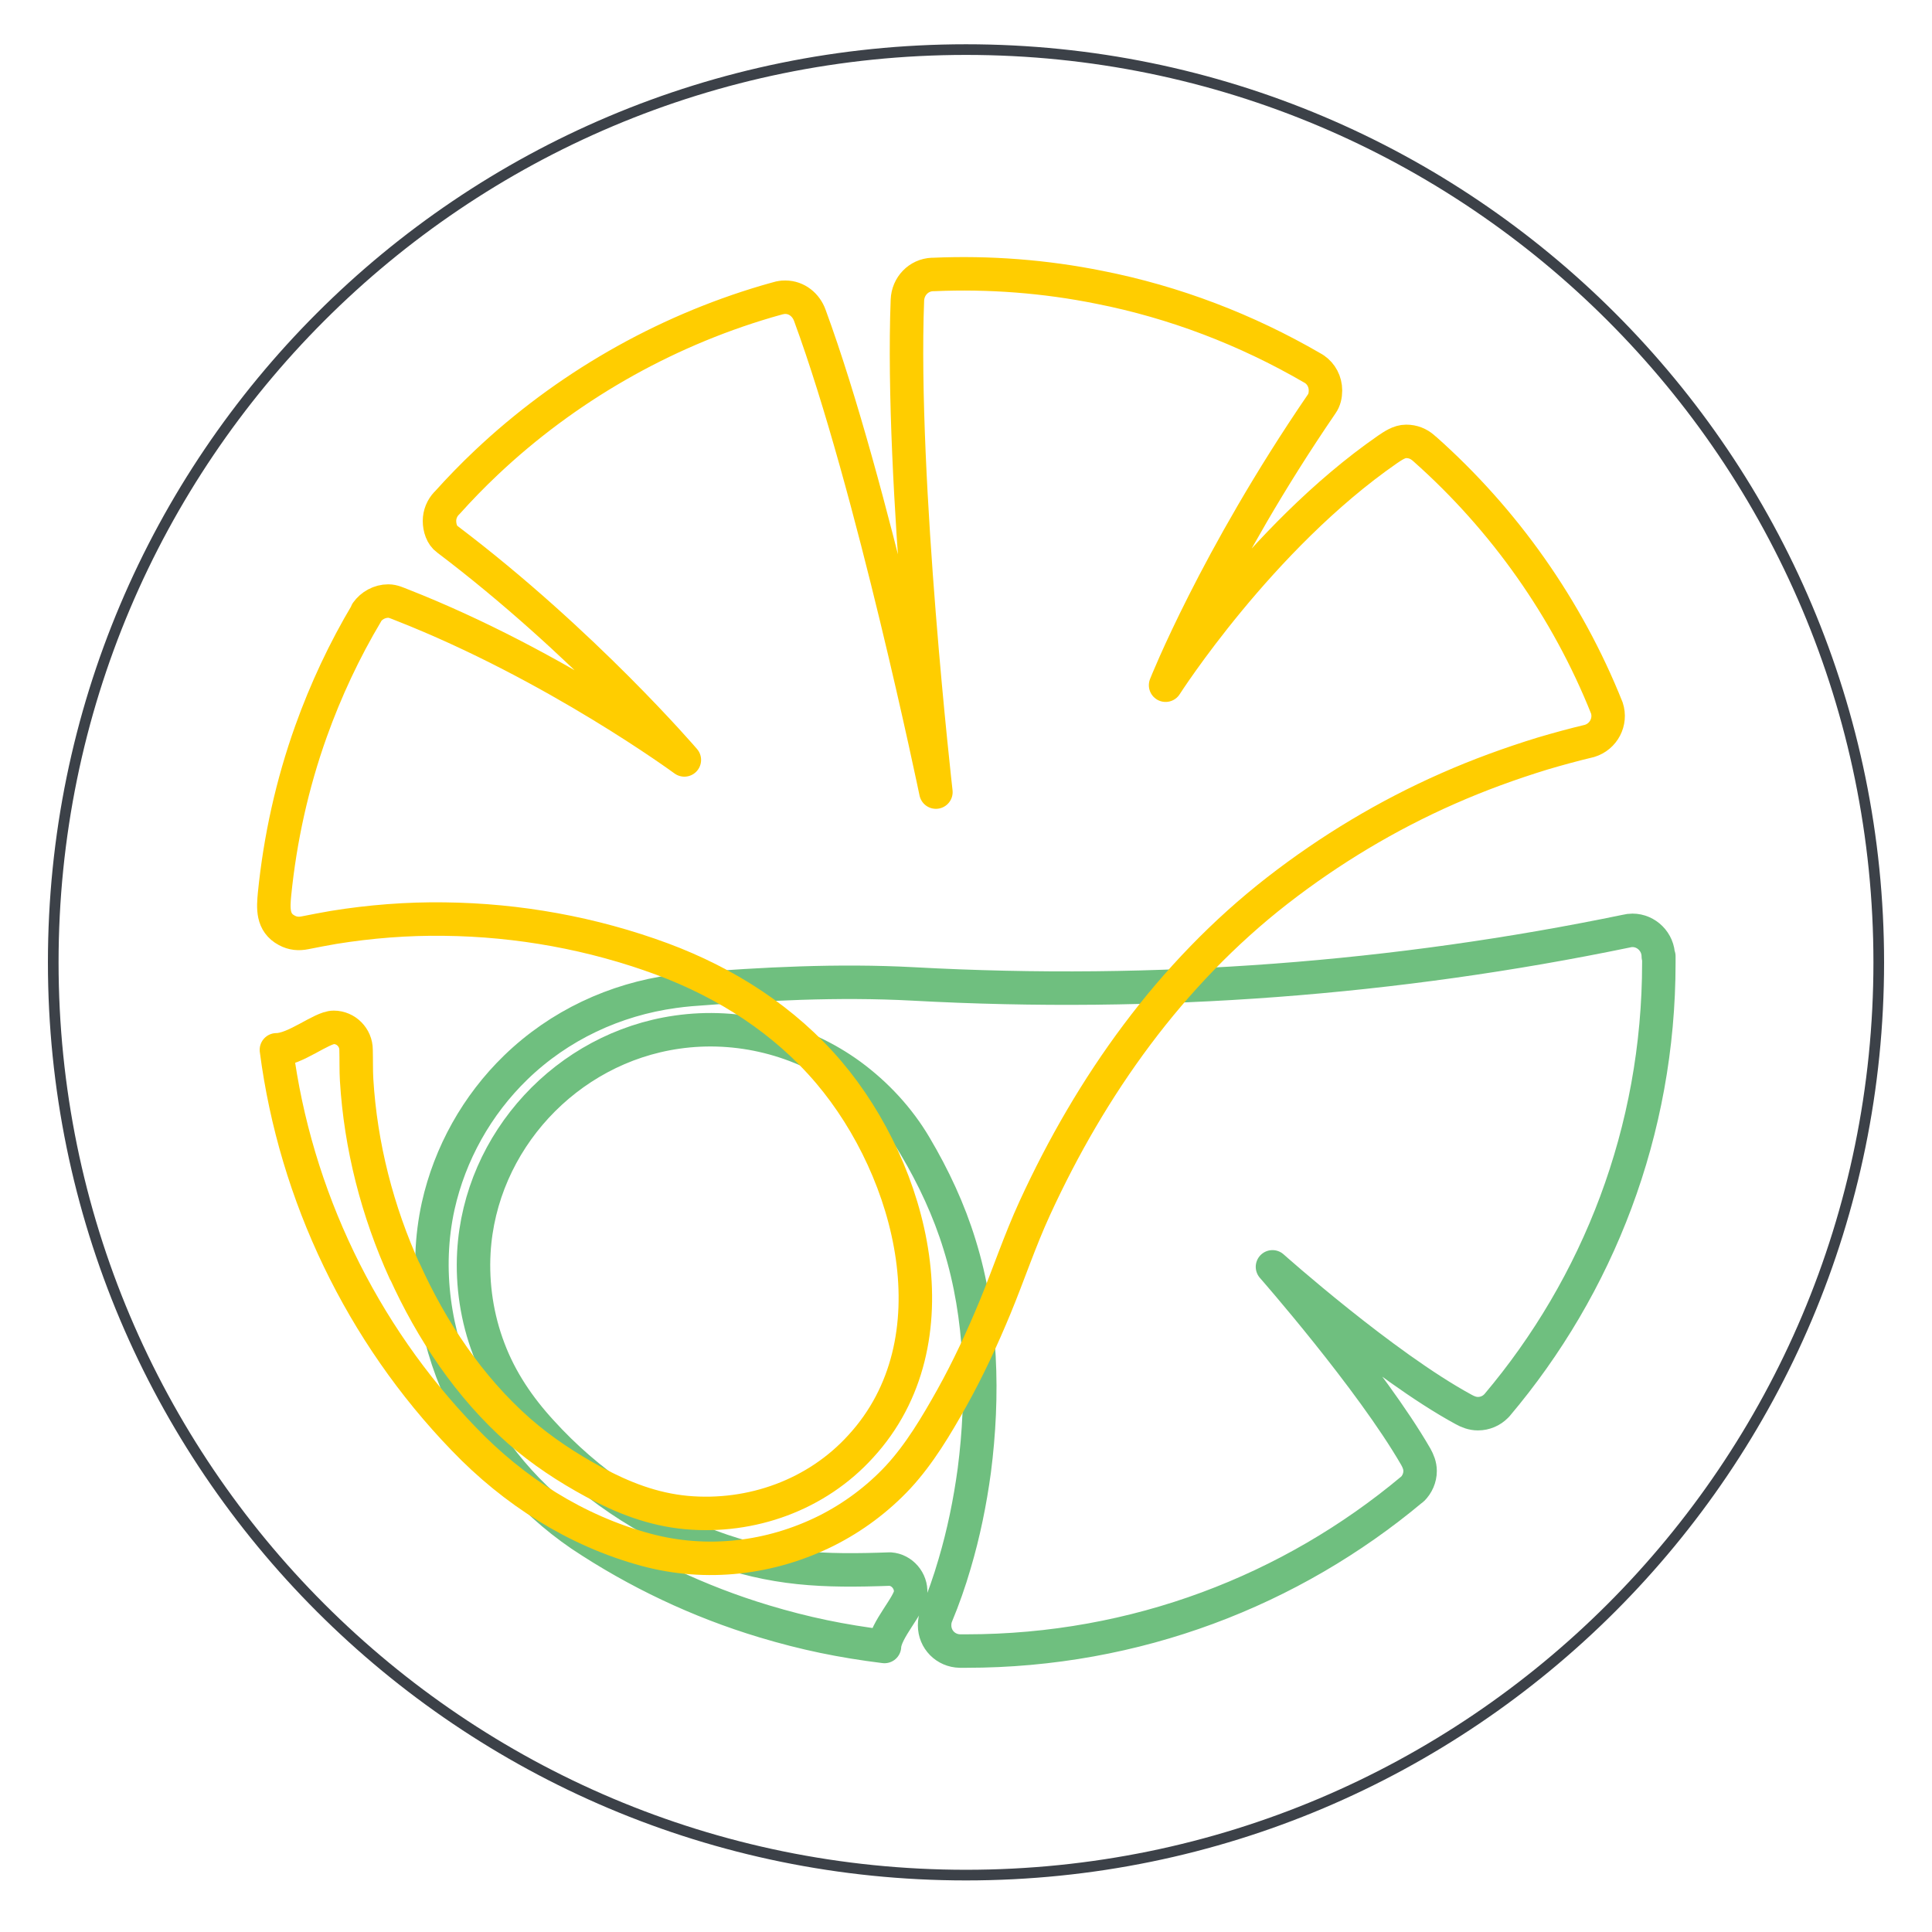
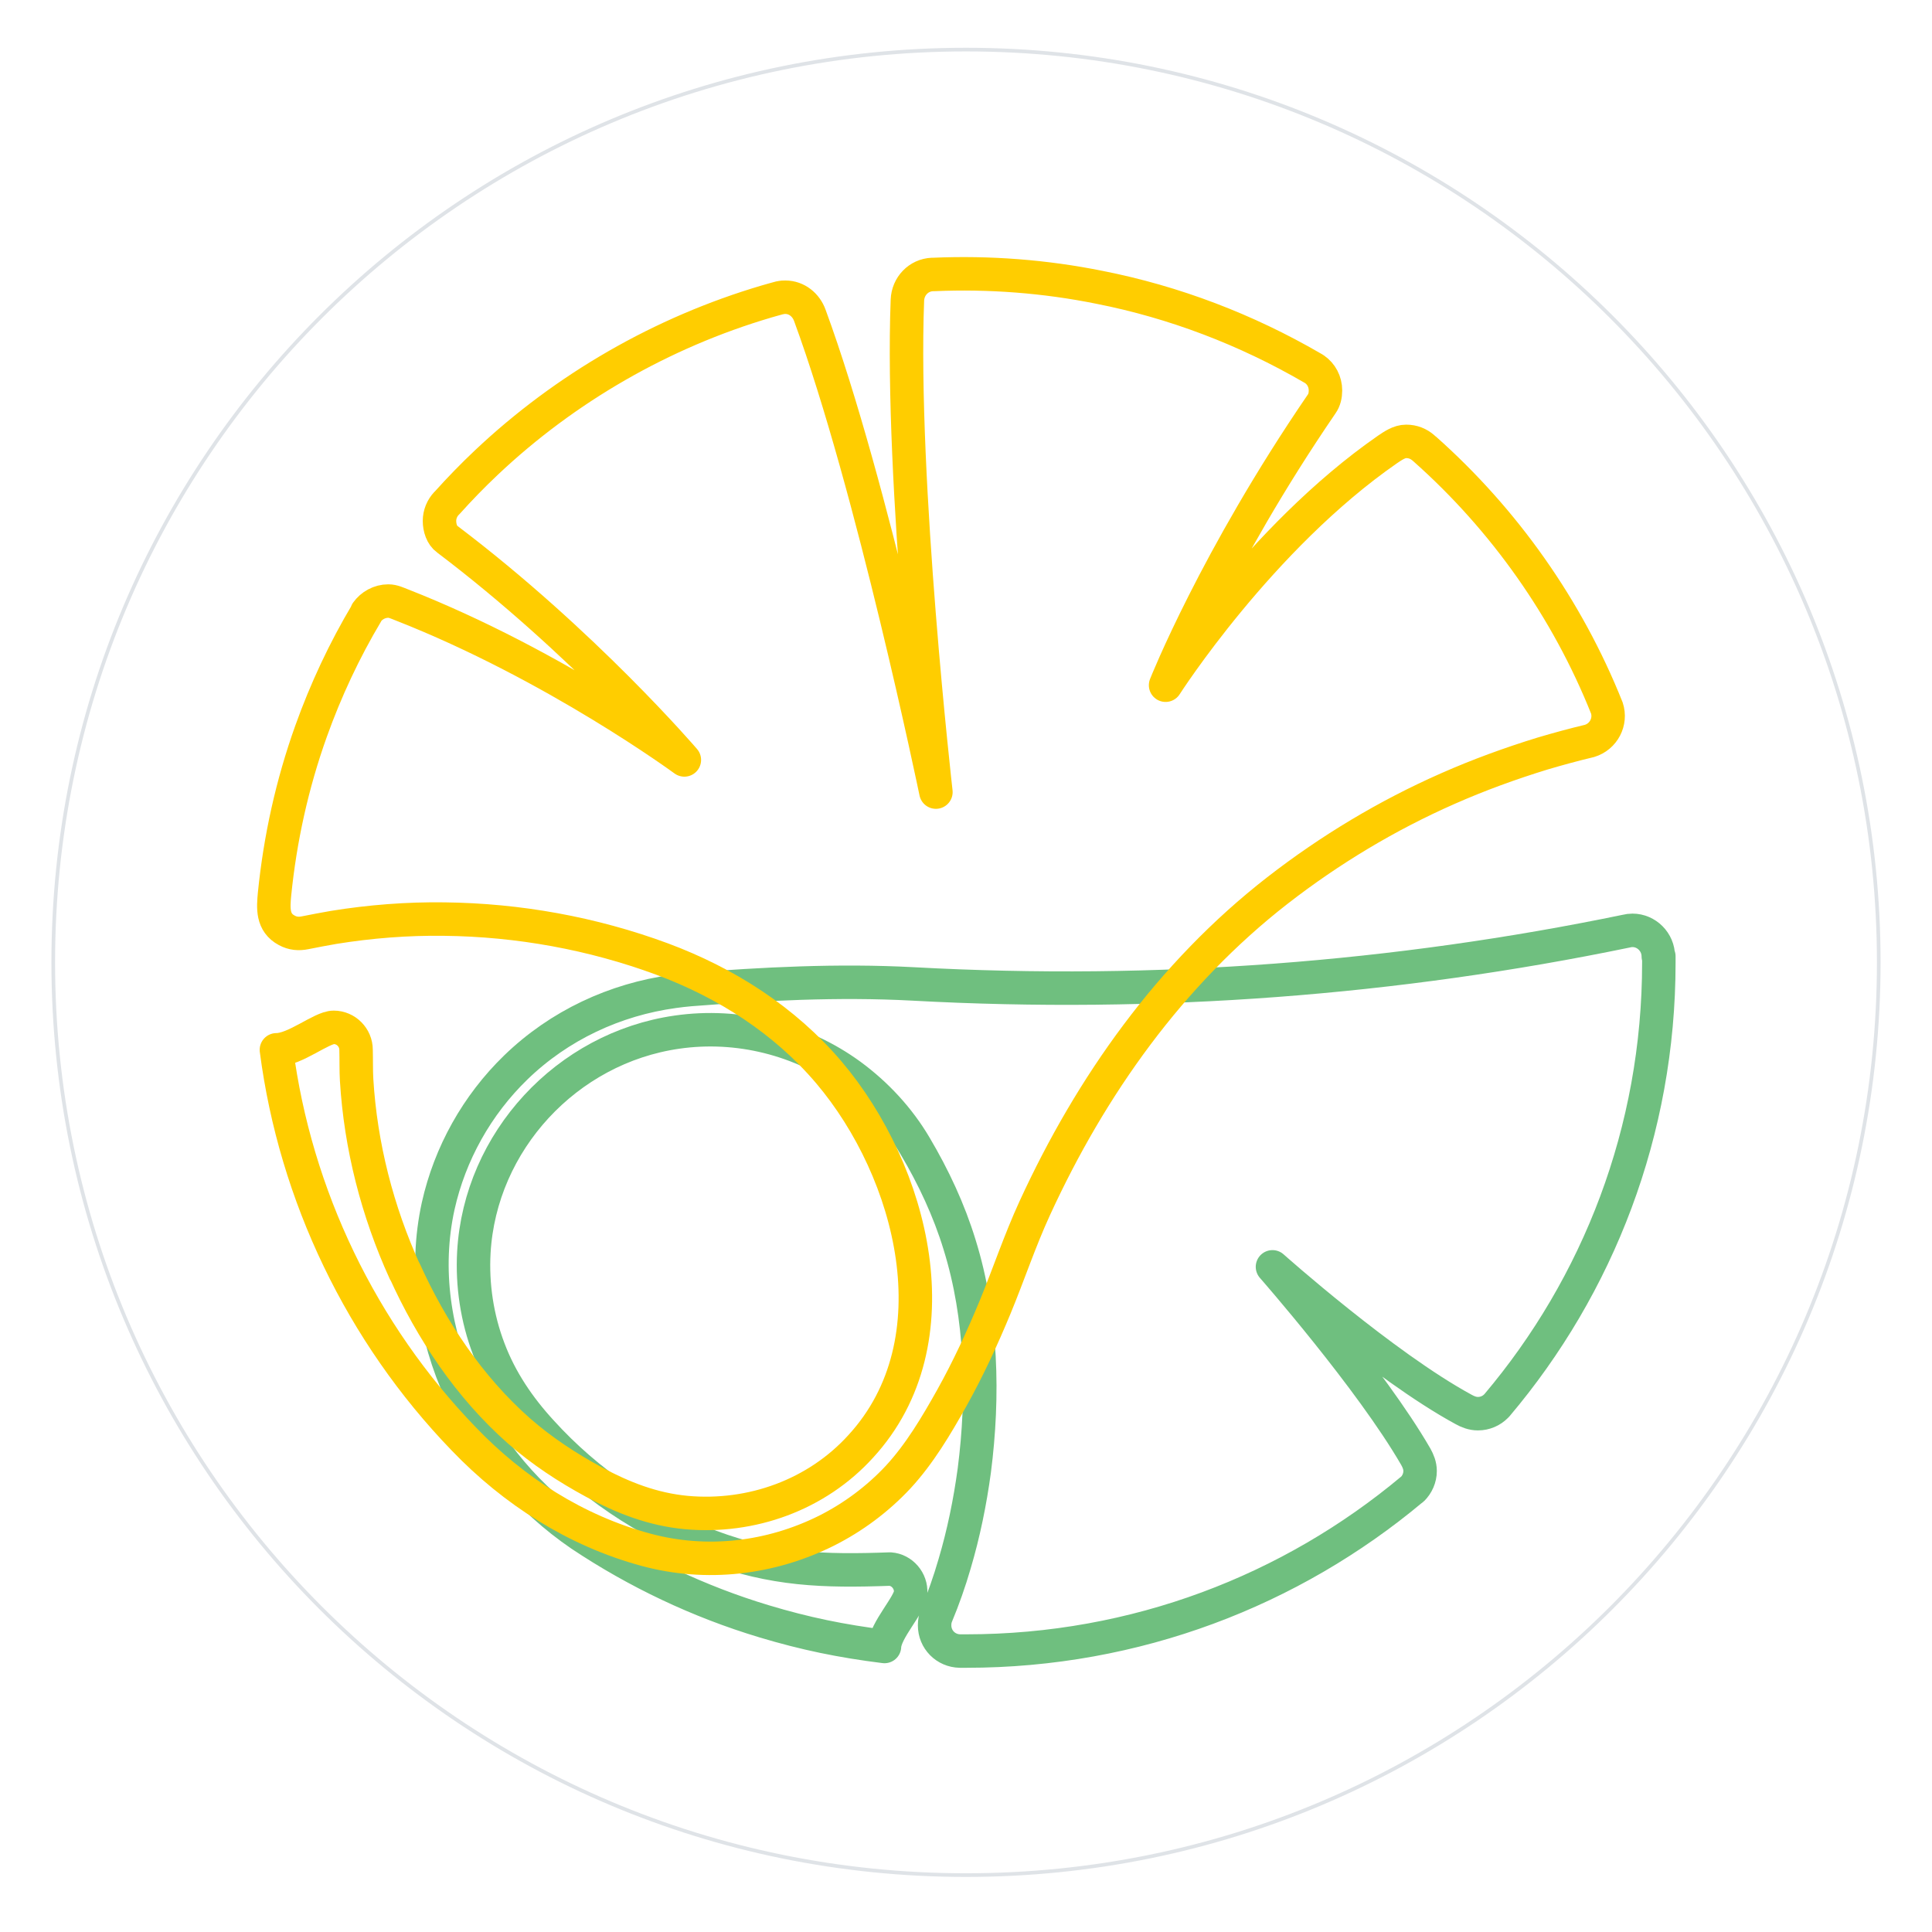
<svg xmlns="http://www.w3.org/2000/svg" viewBox="-9 -9 63.5 63.5" width="2048" height="2048">
-   <circle cx="22.75" cy="22.63" r="30" fill="none" stroke="#3c4148" stroke-width="0.35" />
+   <circle cx="22.75" cy="22.63" r="30" fill="none" stroke="#dfe3e7" stroke-width="0.12" />
  <g transform="translate(-0.003,-5.157)" fill="none" stroke-linejoin="round" stroke-linecap="round" stroke-width="1.1">
    <path d="M45.507,27.589C45.507,27.122 45.122,26.735 44.658,26.735C44.588,26.735 44.526,26.744 44.456,26.761C36.916,28.32 29.06,28.936 21.011,28.496C18.533,28.364 16.089,28.496 13.69,28.681C13.506,28.699 13.322,28.716 13.147,28.743C11.22,29.007 9.389,29.852 7.953,31.244C6.683,32.476 5.79,34.07 5.405,35.796C4.949,37.875 5.273,40.023 6.158,41.952C7.016,43.819 8.391,45.439 10.09,46.601C11.938,47.834 13.979,48.803 16.116,49.445C17.464,49.851 18.664,50.097 20.074,50.273C20.092,49.745 20.906,48.908 20.933,48.512C20.959,48.116 20.652,47.755 20.258,47.728C18.051,47.808 16.431,47.755 14.364,46.989C12.245,46.196 10.318,44.893 8.794,43.211C8.058,42.41 7.454,41.52 7.069,40.499C6.683,39.486 6.517,38.394 6.578,37.311C6.788,33.674 9.626,30.601 13.252,30.081C15.257,29.791 17.333,30.31 18.962,31.499C19.812,32.124 20.547,32.917 21.081,33.824C21.686,34.845 22.194,35.928 22.544,37.073C23.28,39.442 23.341,42.04 23.026,44.488C22.885,45.527 22.675,46.557 22.377,47.561C22.211,48.133 22.01,48.706 21.782,49.252C21.738,49.357 21.721,49.463 21.721,49.578C21.721,50.044 22.088,50.414 22.553,50.423L22.763,50.423C28.342,50.423 33.448,48.424 37.406,45.113C37.406,45.113 37.415,45.113 37.424,45.104C37.581,44.946 37.678,44.734 37.678,44.505C37.678,44.329 37.616,44.18 37.538,44.039C36.058,41.476 32.826,37.795 32.826,37.795C32.826,37.795 36.478,41.053 39.105,42.48C39.245,42.559 39.403,42.621 39.578,42.621C39.815,42.621 40.025,42.524 40.174,42.374C40.174,42.366 40.191,42.357 40.2,42.348C43.528,38.412 45.525,33.339 45.525,27.8L45.525,27.589Z" stroke="#6fbf7f" fill="none" />
    <path d="M4.309,37.954C3.407,35.972 2.855,33.824 2.724,31.649C2.706,31.358 2.715,30.962 2.706,30.662C2.706,30.257 2.374,29.923 1.971,29.923C1.568,29.923 0.701,30.662 0.088,30.662C0.71,35.444 2.882,39.97 6.245,43.449C7.882,45.157 9.923,46.469 12.235,47.094C14.223,47.632 16.325,47.385 18.164,46.469C19.04,46.029 19.846,45.43 20.52,44.708C21.229,43.942 21.781,43.008 22.289,42.101C22.824,41.142 23.288,40.138 23.708,39.125C24.155,38.042 24.523,36.932 25.013,35.867C26.861,31.842 29.471,28.162 32.992,25.423C34.717,24.084 36.591,22.957 38.588,22.077C39.604,21.628 40.646,21.249 41.706,20.923C42.214,20.773 42.73,20.632 43.247,20.509C43.711,20.368 43.965,19.875 43.816,19.426C42.52,16.177 40.453,13.244 37.835,10.919C37.817,10.902 37.8,10.893 37.782,10.875C37.633,10.743 37.441,10.664 37.222,10.664C36.994,10.664 36.792,10.805 36.609,10.928C32.414,13.834 29.313,18.678 29.313,18.678C29.313,18.678 30.951,14.539 34.445,9.431C34.533,9.308 34.568,9.149 34.568,8.991C34.568,8.7 34.428,8.445 34.209,8.295C34.183,8.278 34.156,8.26 34.121,8.242C31.967,6.992 29.602,6.085 27.141,5.601C25.355,5.24 23.515,5.099 21.694,5.178L21.65,5.178C21.195,5.196 20.844,5.565 20.827,6.023C20.599,11.967 21.764,22.191 21.764,22.191C21.764,22.191 19.679,12.117 17.621,6.525C17.499,6.182 17.192,5.926 16.815,5.926C16.763,5.926 16.702,5.926 16.649,5.944L16.632,5.944C16.483,5.988 16.334,6.023 16.194,6.067C12.761,7.08 9.581,8.912 6.989,11.36C6.542,11.782 6.113,12.223 5.702,12.681C5.693,12.689 5.684,12.707 5.675,12.707C5.535,12.857 5.448,13.059 5.448,13.279C5.448,13.5 5.527,13.755 5.702,13.878C10.186,17.269 13.496,21.134 13.496,21.134C13.496,21.134 9.257,18.017 4.204,16.036C4.064,15.983 3.924,15.912 3.766,15.912C3.477,15.912 3.214,16.062 3.057,16.282L3.057,16.3C2.321,17.533 1.708,18.845 1.226,20.192C0.605,21.927 0.21,23.723 0.027,25.537C-0.017,26.004 -0.052,26.48 0.429,26.735C0.622,26.841 0.823,26.858 1.034,26.814C1.349,26.753 1.655,26.691 1.971,26.638C3.171,26.444 4.397,26.348 5.605,26.365C8.04,26.392 10.475,26.832 12.761,27.677C14.871,28.461 16.798,29.694 18.252,31.411C21.002,34.66 22.464,40.243 19.294,43.695C17.849,45.289 15.703,46.064 13.558,45.87C12.454,45.765 11.482,45.386 10.519,44.866C9.643,44.391 8.811,43.845 8.058,43.185C6.429,41.749 5.185,39.882 4.3,37.919Z" stroke="#FFCD00" fill="none" />
  </g>
</svg>
